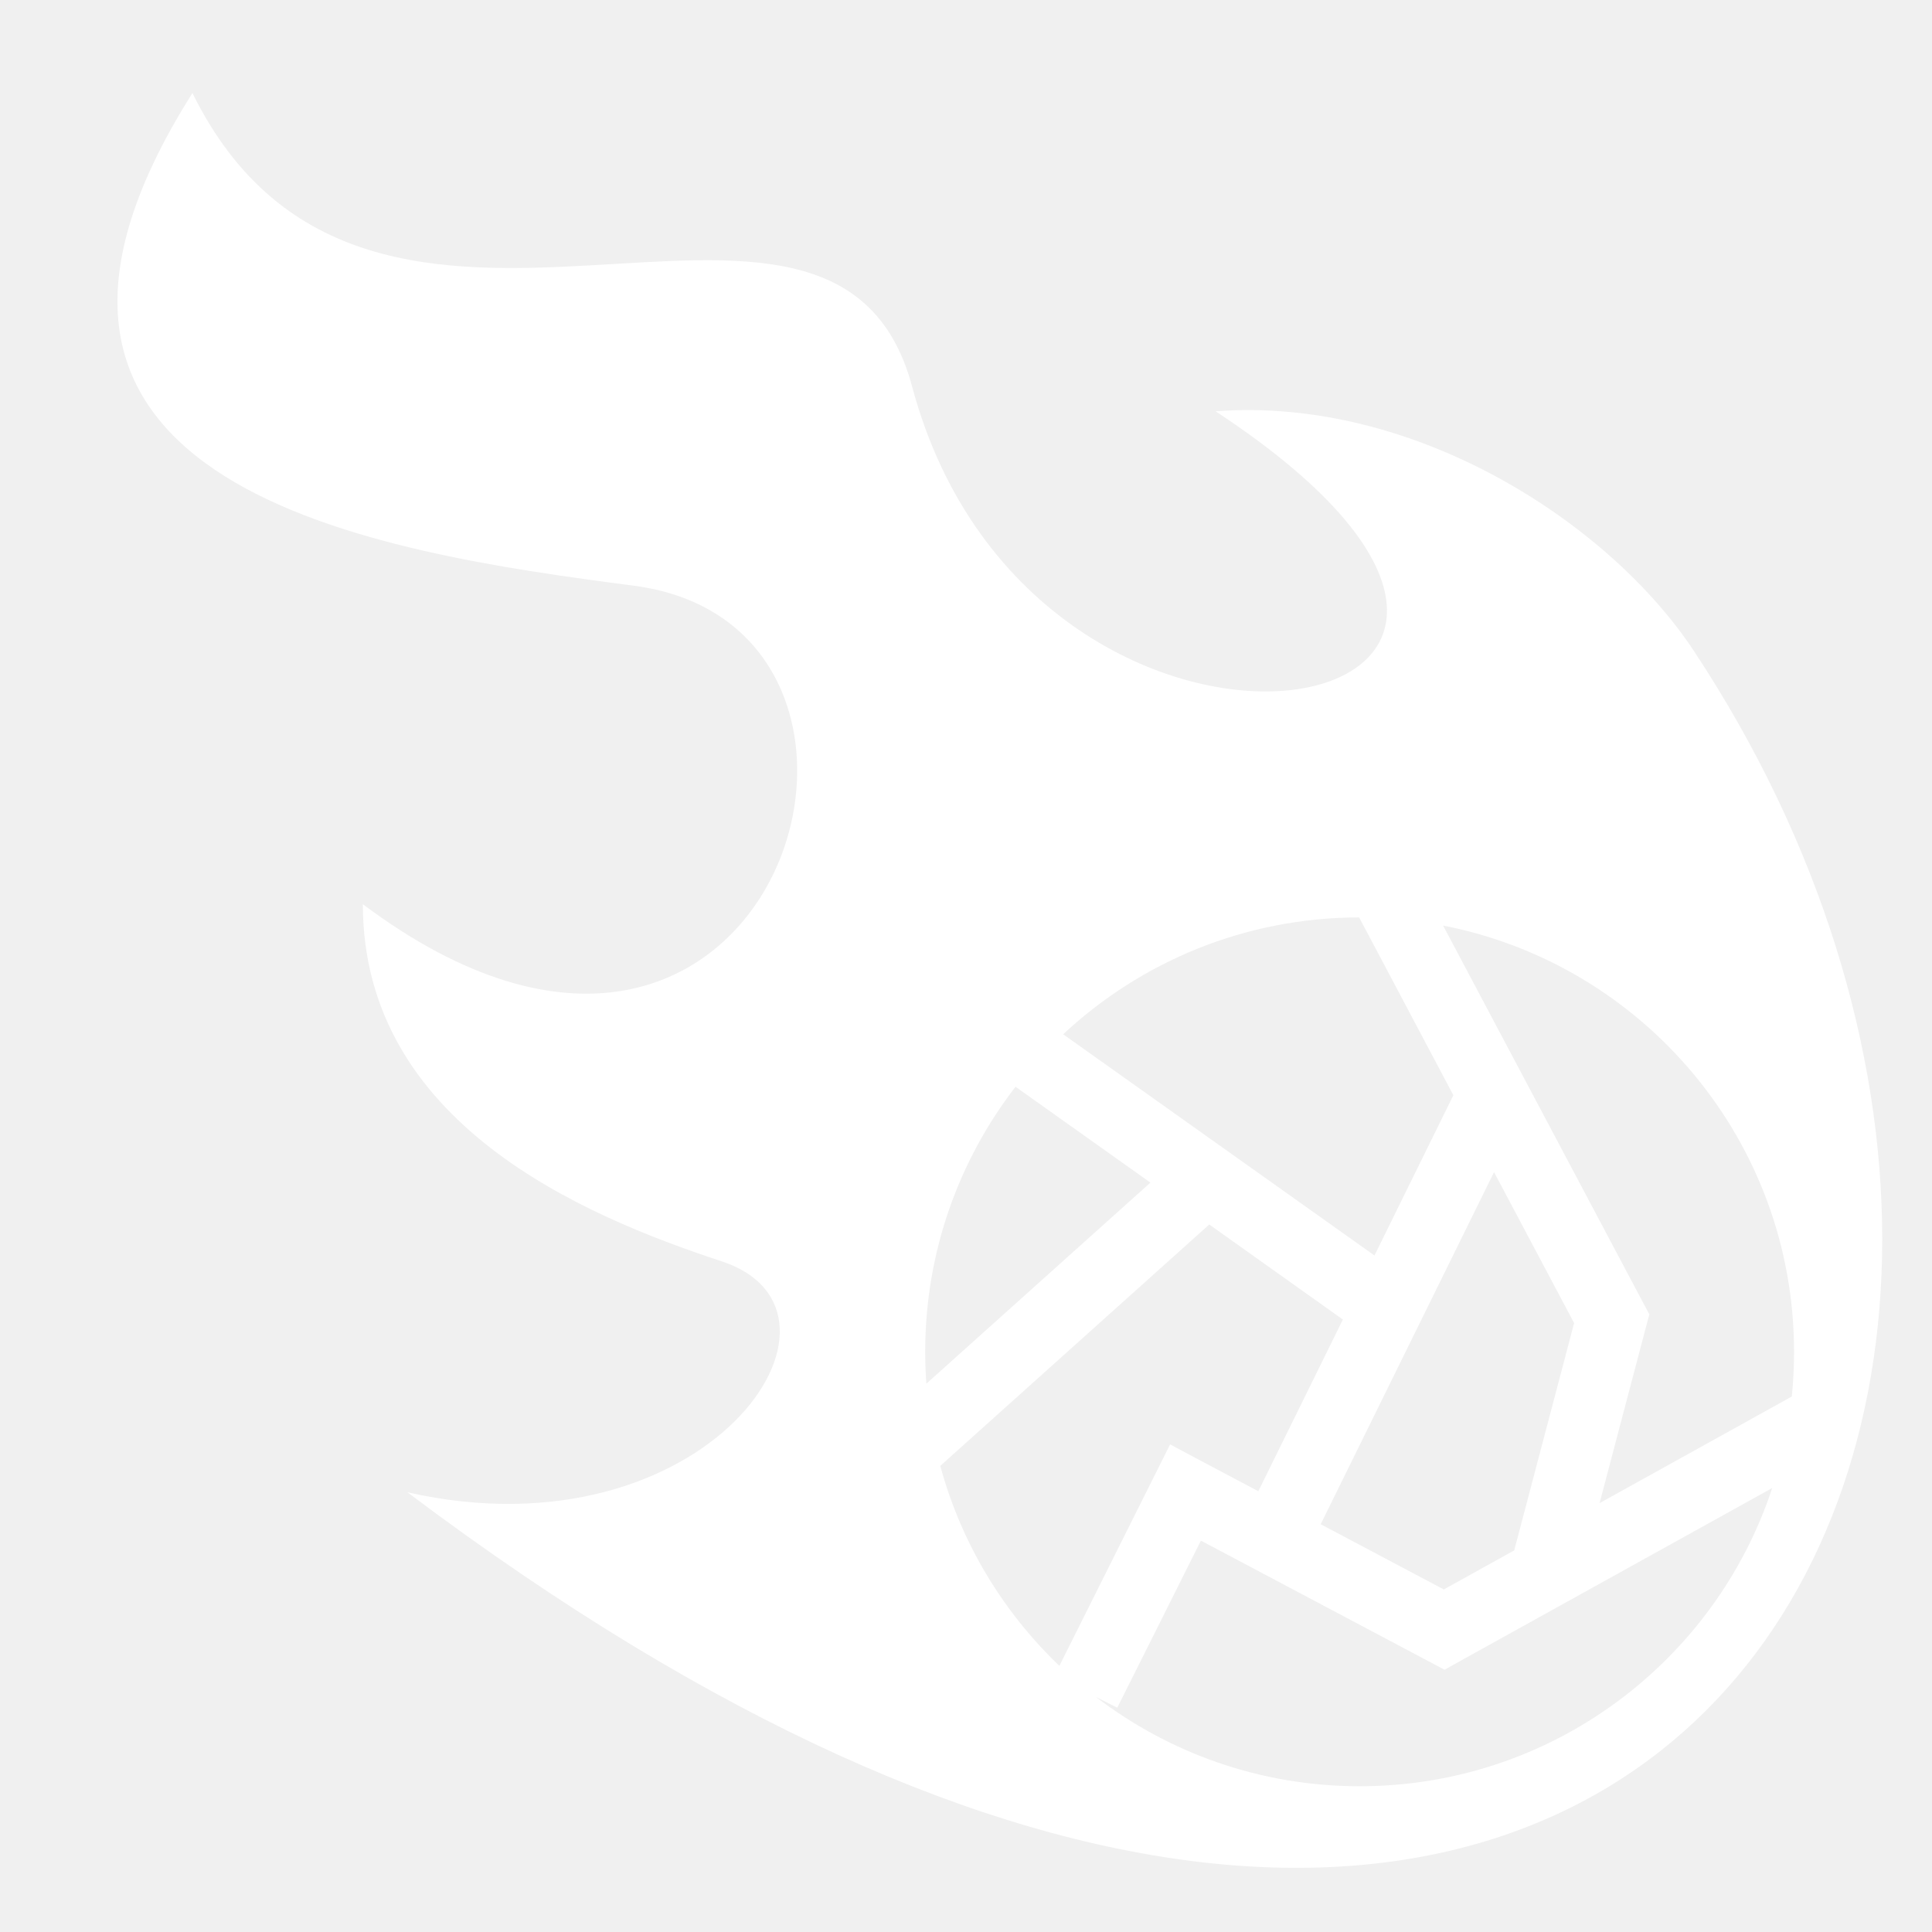
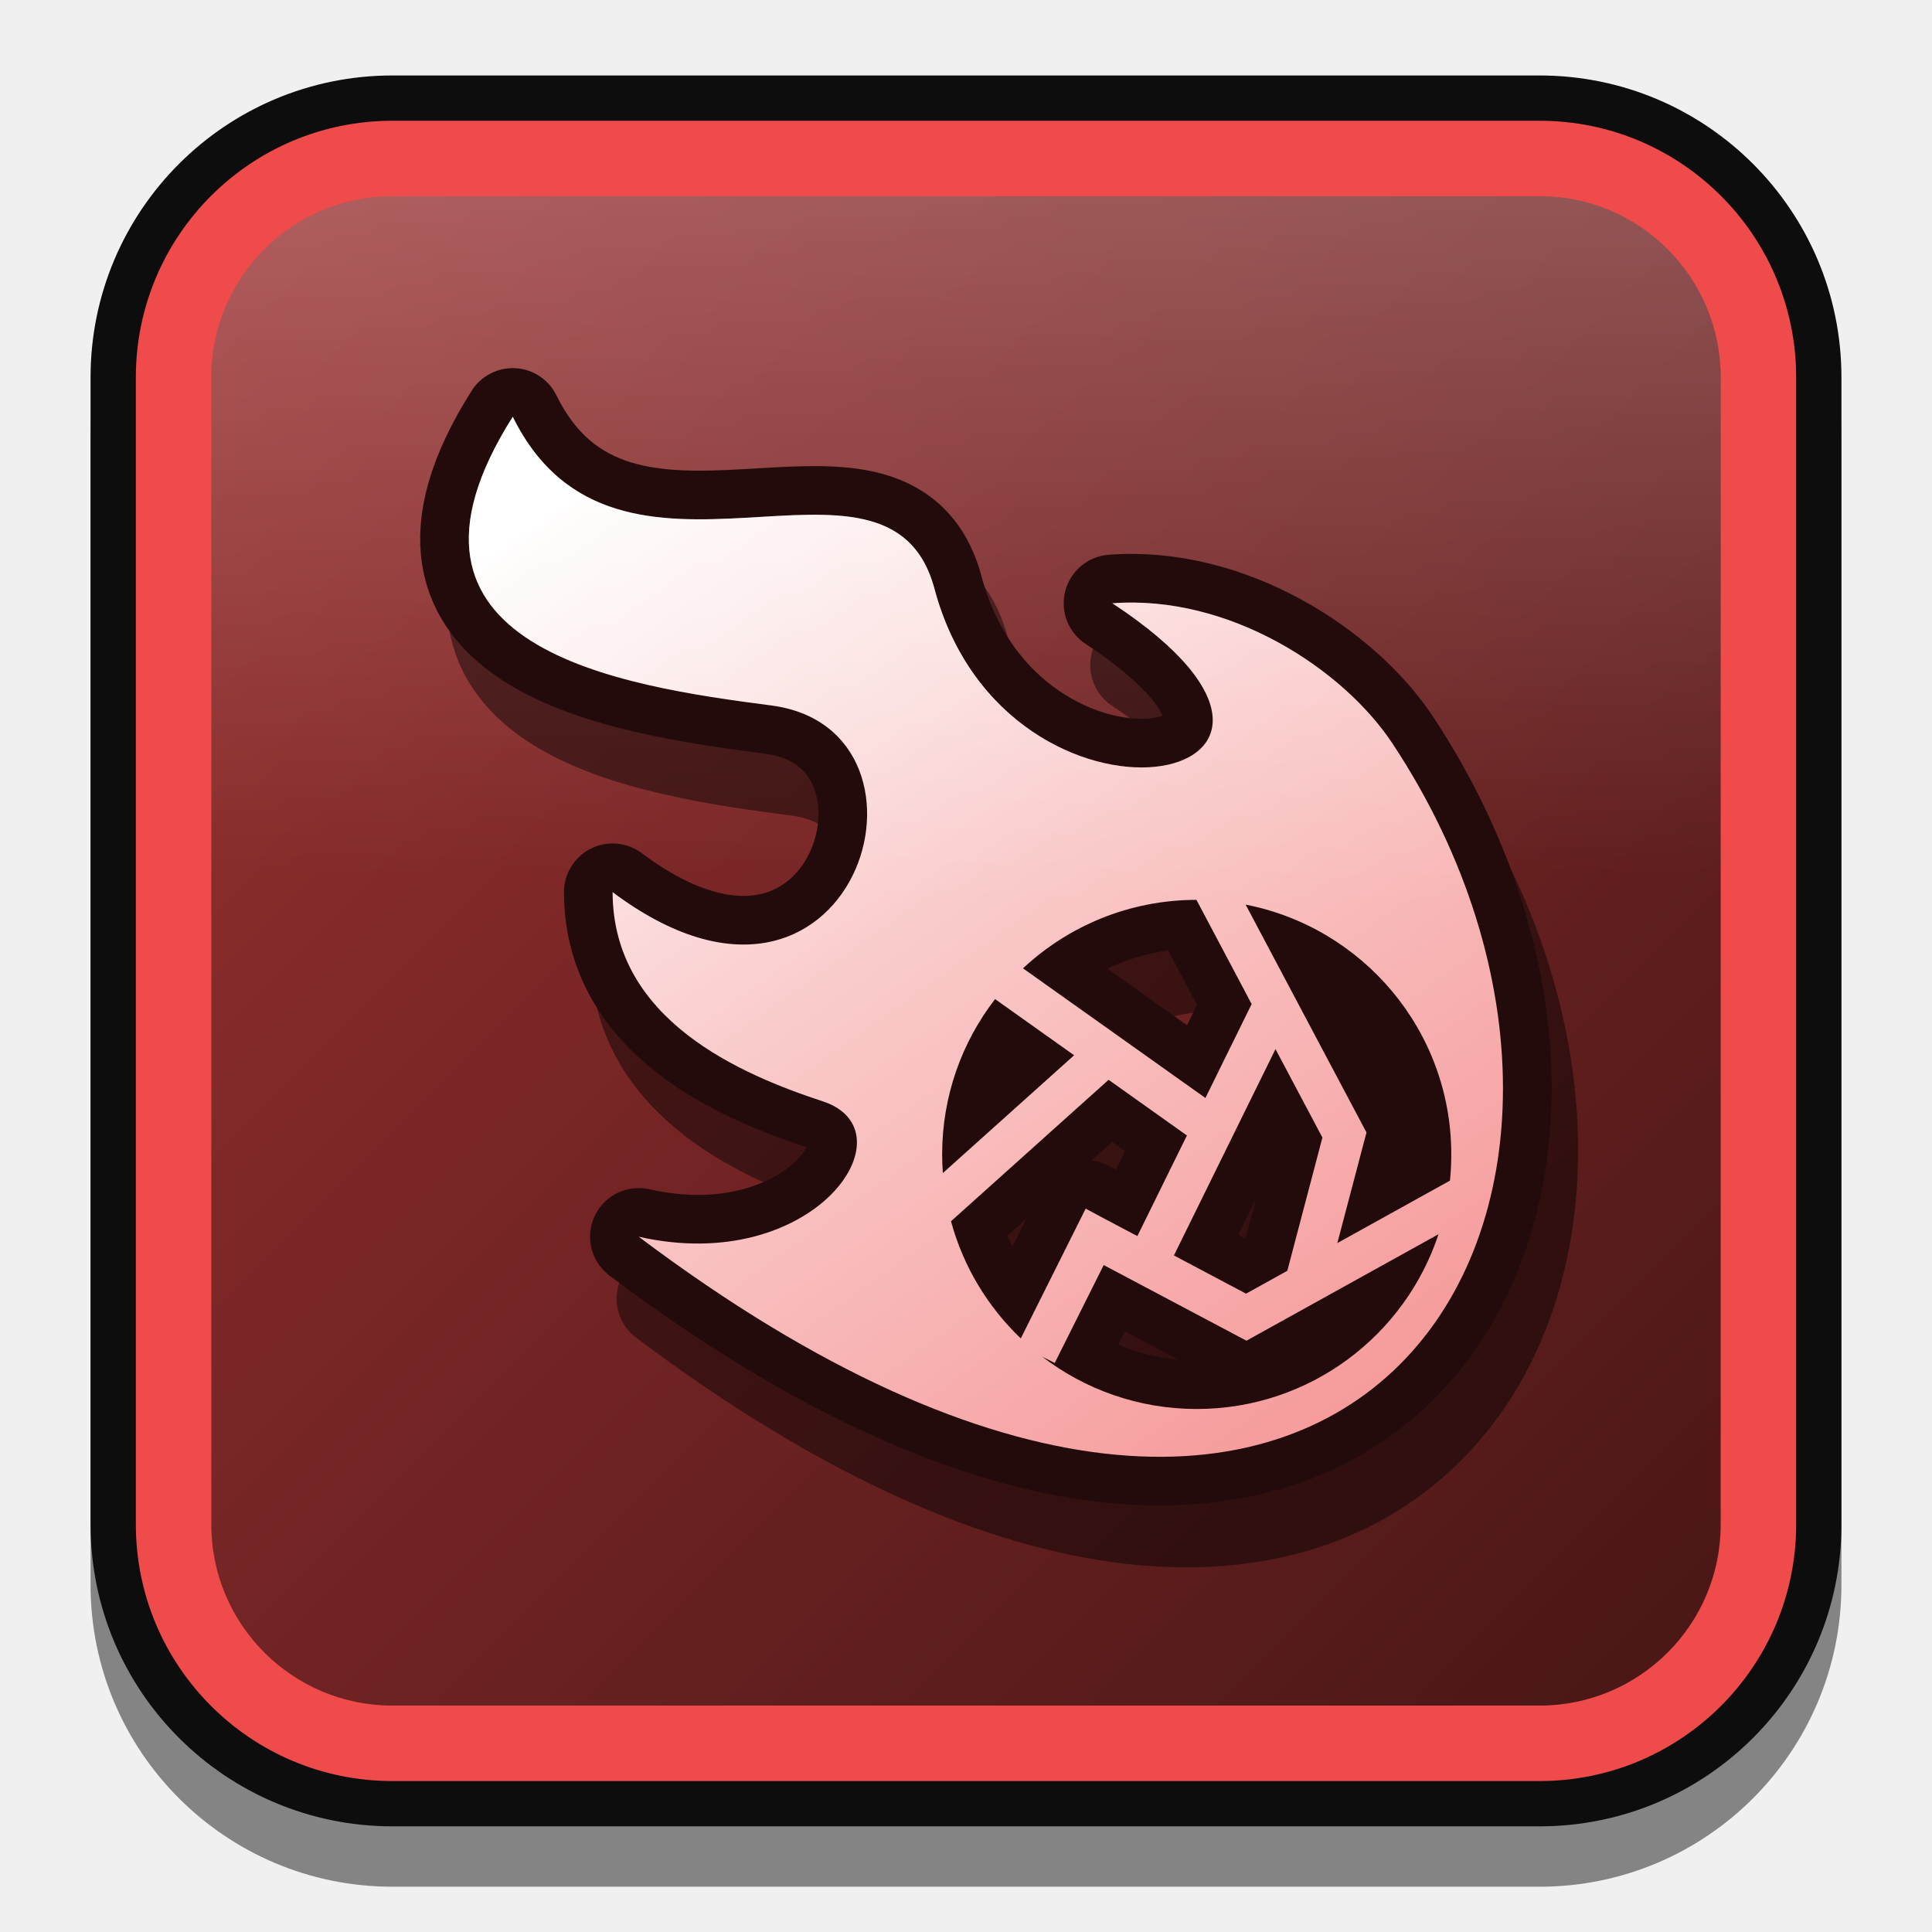
<svg xmlns="http://www.w3.org/2000/svg" viewBox="0 0 512 512">
-   <path fill="#ffffff" d="M51 24.656c-66.505 105.062 49.65 121.762 116.97 130.563 84.404 11.032 37.33 166.2-71.814 84.405.045 58.045 58.398 82.567 95.063 94.625 40.878 13.43-3.76 79.175-83.25 61.22 327.925 246.796 476.227-18.285 340.905-223-22.38-33.857-73.925-67.47-126.72-63.47 126.32 83.08-47.533 116.238-80.436-6.563-20.76-77.47-143.593 17.79-190.72-77.78zm309.188 218.47l24.968 47.124-20.906 42.47-82.5-58.626c20.543-19.186 48.118-30.937 78.438-30.97zm22.25 2.155c52.99 10.323 93 56.96 93 112.97 0 3.995-.197 7.953-.594 11.844l-50.938 28.25 12.25-46.5.938-3.53-1.72-3.22-52.937-99.813zM269.125 288l35.75 25.406-59.375 53.28c-.202-2.783-.313-5.6-.313-8.436 0-26.456 8.937-50.81 23.938-70.25zm126.813 22.625l21.218 40-15.875 60.25-18.655 10.344L350 403.936l45.938-93.312zm-75.47 13.875l35.407 25.188-22.406 45.5-14.94-7.907-8.436-4.5-4.28 8.564-25.064 50.125c-14.917-14.267-26.003-32.49-31.563-53l71.282-63.97zm149.188 69.844c-15.138 45.91-58.363 79.03-109.344 79.03-26.287 0-50.495-8.827-69.875-23.655l5.657 2.842 22.156-44.28 60.094 31.843 4.47 2.375 4.436-2.47 82.406-45.686z" />
+   <defs>
+     <linearGradient id="body-s" gradientUnits="userSpaceOnUse" x1="56" y1="52" x2="456" y2="452">
+       <stop offset="0" stop-color="#9b3131" />
+       <stop offset="1" stop-color="#481616" />
+     </linearGradient>
+     <linearGradient id="bevel-s" gradientUnits="userSpaceOnUse" x1="0" y1="52" x2="0" y2="452">
+       <stop offset="0" stop-color="#fff" stop-opacity="0.22" />
+       <stop offset="0.45" stop-color="#fff" stop-opacity="0" />
+     </linearGradient>
+   </defs>
+   <rect x="24" y="36" width="464" height="464" rx="80" fill="#000" opacity="0.45" />
+   <rect x="24" y="20" width="464" height="464" rx="80" fill="#0d0d0d" />
+   <rect x="36" y="32" width="440" height="440" rx="68" fill="#ef4b4b" />
+   <rect x="56" y="52" width="400" height="400" rx="48" fill="url(#body-s)" />
+   <rect x="56" y="52" width="400" height="400" rx="48" fill="url(#bevel-s)" />
+   <defs>
+     <linearGradient id="g-s" gradientUnits="userSpaceOnUse" x1="96" y1="32" x2="416" y2="480">
+       <stop offset="0" stop-color="#ffffff" />
+       <stop offset="0.5" stop-color="#fac9c9" />
+       <stop offset="1" stop-color="#f69c9c" />
+     </linearGradient>
+     <linearGradient id="r-s" gradientUnits="userSpaceOnUse" x1="0" y1="0" x2="0" y2="512">
+       <stop offset="0" stop-color="#fff" stop-opacity="0.45" />
+       <stop offset="0.22" stop-color="#fff" stop-opacity="0.2" />
+       <stop offset="0.48" stop-color="#fff" stop-opacity="0" />
+     </linearGradient>
+     <clipPath id="c-s">
+       <path d="M51 24.656c-66.505 105.062 49.65 121.762 116.97 130.563 84.404 11.032 37.33 166.2-71.814 84.405.045 58.045 58.398 82.567 95.063 94.625 40.878 13.43-3.76 79.175-83.25 61.22 327.925 246.796 476.227-18.285 340.905-223-22.38-33.857-73.925-67.47-126.72-63.47 126.32 83.08-47.533 116.238-80.436-6.563-20.76-77.47-143.593 17.79-190.72-77.78zm309.188 218.47l24.968 47.124-20.906 42.47-82.5-58.626c20.543-19.186 48.118-30.937 78.438-30.97zm22.25 2.155c52.99 10.323 93 56.96 93 112.97 0 3.995-.197 7.953-.594 11.844l-50.938 28.25 12.25-46.5.938-3.53-1.72-3.22-52.937-99.813zM269.125 288l35.75 25.406-59.375 53.28c-.202-2.783-.313-5.6-.313-8.436 0-26.456 8.937-50.81 23.938-70.25zm126.813 22.625l21.218 40-15.875 60.25-18.655 10.344L350 403.936l45.938-93.312zm-75.47 13.875l35.407 25.188-22.406 45.5-14.94-7.907-8.436-4.5-4.28 8.564-25.064 50.125c-14.917-14.267-26.003-32.49-31.563-53l71.282-63.97zm149.188 69.844c-15.138 45.91-58.363 79.03-109.344 79.03-26.287 0-50.495-8.827-69.875-23.655l5.657 2.842 22.156-44.28 60.094 31.843 4.47 2.375 4.436-2.47 82.406-45.686z" />
+     </clipPath>
+   </defs>
+   <g transform="translate(106 96) scale(0.586)">
+     <g opacity="0.45" transform="translate(12 28)">
+       <path d="M51 24.656c-66.505 105.062 49.65 121.762 116.97 130.563 84.404 11.032 37.33 166.2-71.814 84.405.045 58.045 58.398 82.567 95.063 94.625 40.878 13.43-3.76 79.175-83.25 61.22 327.925 246.796 476.227-18.285 340.905-223-22.38-33.857-73.925-67.47-126.72-63.47 126.32 83.08-47.533 116.238-80.436-6.563-20.76-77.47-143.593 17.79-190.72-77.78zm309.188 218.47l24.968 47.124-20.906 42.47-82.5-58.626c20.543-19.186 48.118-30.937 78.438-30.97zm22.25 2.155c52.99 10.323 93 56.96 93 112.97 0 3.995-.197 7.953-.594 11.844l-50.938 28.25 12.25-46.5.938-3.53-1.72-3.22-52.937-99.813zM269.125 288l35.75 25.406-59.375 53.28c-.202-2.783-.313-5.6-.313-8.436 0-26.456 8.937-50.81 23.938-70.25zm126.813 22.625l21.218 40-15.875 60.25-18.655 10.344L350 403.936l45.938-93.312zm-75.47 13.875l35.407 25.188-22.406 45.5-14.94-7.907-8.436-4.5-4.28 8.564-25.064 50.125c-14.917-14.267-26.003-32.49-31.563-53l71.282-63.97zm149.188 69.844c-15.138 45.91-58.363 79.03-109.344 79.03-26.287 0-50.495-8.827-69.875-23.655l5.657 2.842 22.156-44.28 60.094 31.843 4.47 2.375 4.436-2.47 82.406-45.686z" fill="#000" stroke="#000" stroke-width="44" stroke-linejoin="round" />
+     </g>
+     <path d="M51 24.656c-66.505 105.062 49.65 121.762 116.97 130.563 84.404 11.032 37.33 166.2-71.814 84.405.045 58.045 58.398 82.567 95.063 94.625 40.878 13.43-3.76 79.175-83.25 61.22 327.925 246.796 476.227-18.285 340.905-223-22.38-33.857-73.925-67.47-126.72-63.47 126.32 83.08-47.533 116.238-80.436-6.563-20.76-77.47-143.593 17.79-190.72-77.78zm309.188 218.47l24.968 47.124-20.906 42.47-82.5-58.626c20.543-19.186 48.118-30.937 78.438-30.97zm22.25 2.155c52.99 10.323 93 56.96 93 112.97 0 3.995-.197 7.953-.594 11.844l-50.938 28.25 12.25-46.5.938-3.53-1.72-3.22-52.937-99.813zM269.125 288l35.75 25.406-59.375 53.28c-.202-2.783-.313-5.6-.313-8.436 0-26.456 8.937-50.81 23.938-70.25zm126.813 22.625l21.218 40-15.875 60.25-18.655 10.344L350 403.936l45.938-93.312zm-75.47 13.875l35.407 25.188-22.406 45.5-14.94-7.907-8.436-4.5-4.28 8.564-25.064 50.125c-14.917-14.267-26.003-32.49-31.563-53l71.282-63.97zm149.188 69.844c-15.138 45.91-58.363 79.03-109.344 79.03-26.287 0-50.495-8.827-69.875-23.655l5.657 2.842 22.156-44.28 60.094 31.843 4.47 2.375 4.436-2.47 82.406-45.686z" fill="#240b0b" stroke="#240b0b" stroke-width="44" stroke-linejoin="round" stroke-linecap="round" />
+     <path d="M51 24.656c-66.505 105.062 49.65 121.762 116.97 130.563 84.404 11.032 37.33 166.2-71.814 84.405.045 58.045 58.398 82.567 95.063 94.625 40.878 13.43-3.76 79.175-83.25 61.22 327.925 246.796 476.227-18.285 340.905-223-22.38-33.857-73.925-67.47-126.72-63.47 126.32 83.08-47.533 116.238-80.436-6.563-20.76-77.47-143.593 17.79-190.72-77.78zm309.188 218.47l24.968 47.124-20.906 42.47-82.5-58.626c20.543-19.186 48.118-30.937 78.438-30.97zm22.25 2.155c52.99 10.323 93 56.96 93 112.97 0 3.995-.197 7.953-.594 11.844l-50.938 28.25 12.25-46.5.938-3.53-1.72-3.22-52.937-99.813zM269.125 288l35.75 25.406-59.375 53.28c-.202-2.783-.313-5.6-.313-8.436 0-26.456 8.937-50.81 23.938-70.25zm126.813 22.625l21.218 40-15.875 60.25-18.655 10.344L350 403.936l45.938-93.312zm-75.47 13.875l35.407 25.188-22.406 45.5-14.94-7.907-8.436-4.5-4.28 8.564-25.064 50.125c-14.917-14.267-26.003-32.49-31.563-53l71.282-63.97zm149.188 69.844c-15.138 45.91-58.363 79.03-109.344 79.03-26.287 0-50.495-8.827-69.875-23.655l5.657 2.842 22.156-44.28 60.094 31.843 4.47 2.375 4.436-2.47 82.406-45.686z" fill="url(#g-s)" />
+     <rect x="0" y="0" width="512" height="512" clip-path="url(#c-s)" fill="url(#r-s)" />
+   </g>
</svg>
